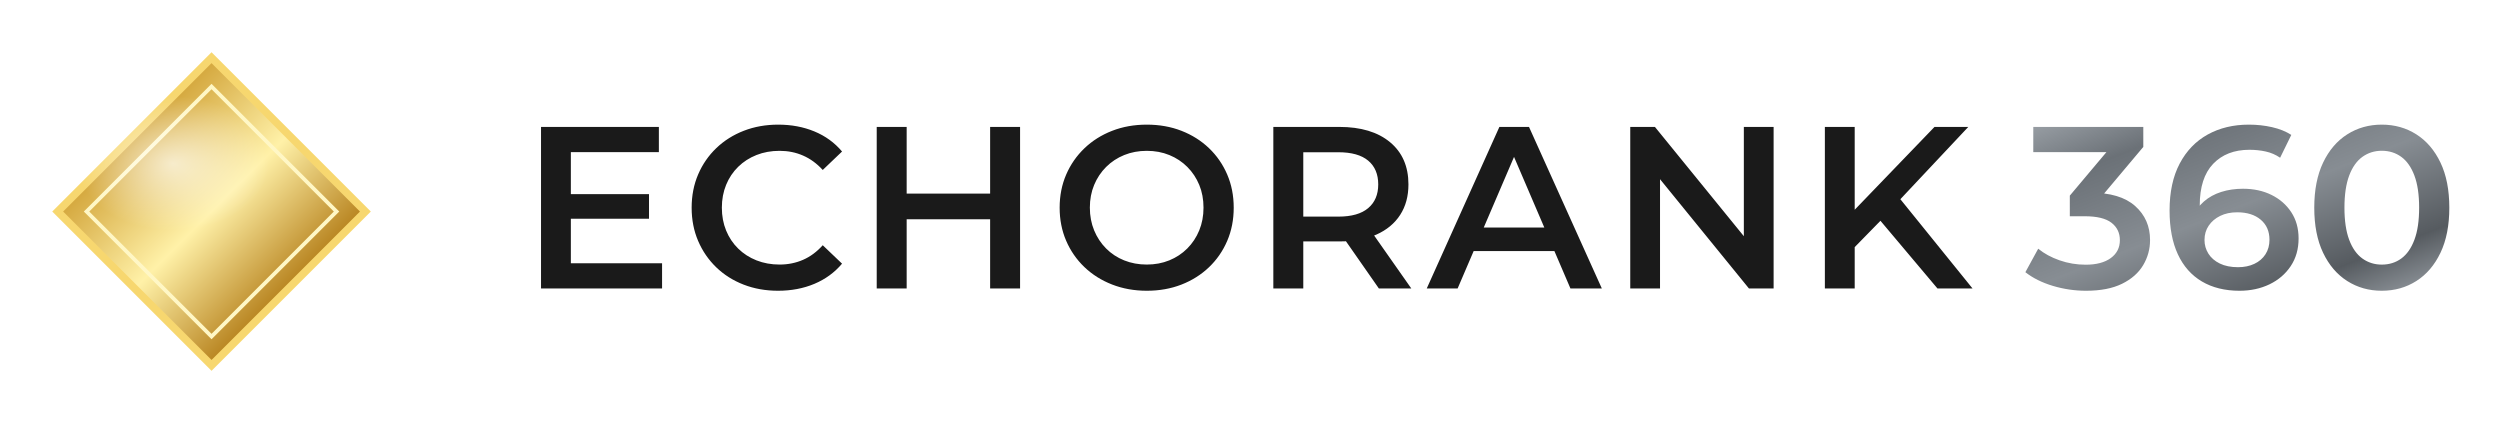
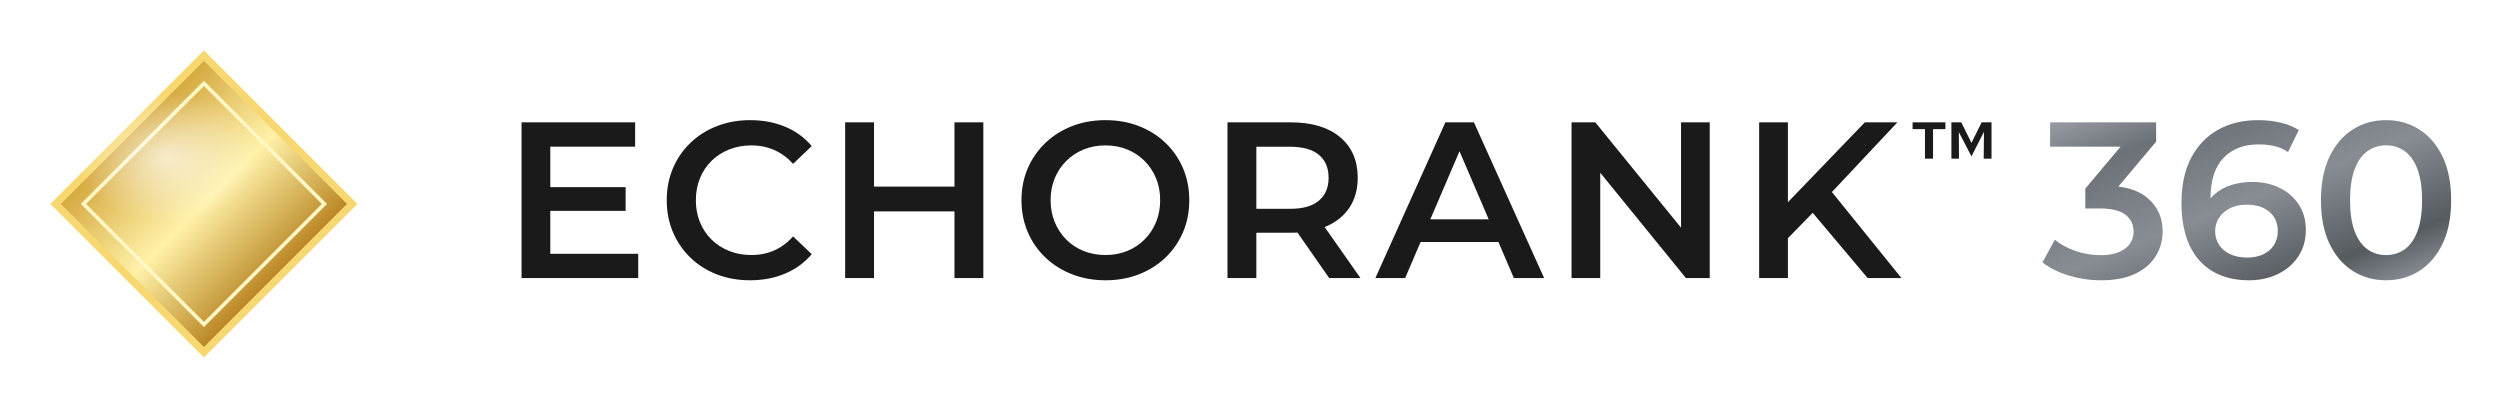
- <svg xmlns="http://www.w3.org/2000/svg" viewBox="60 40 1300 220" width="1300" role="img" aria-label="ECHORANK 360">
+ <svg xmlns="http://www.w3.org/2000/svg" viewBox="60 40 1348.57 220" width="1348.57" role="img" aria-label="ECHORANK 360">
  <defs>
    <linearGradient id="gold" x1="0%" y1="0%" x2="100%" y2="100%">
      <stop offset="0%" stop-color="#fff6c7" />
      <stop offset="10%" stop-color="#f7d76f" />
      <stop offset="25%" stop-color="#d4a73d" />
      <stop offset="50%" stop-color="#fff1a8" />
      <stop offset="75%" stop-color="#b88420" />
      <stop offset="100%" stop-color="#f8d66b" />
    </linearGradient>
    <linearGradient id="silver" x1="0%" y1="0%" x2="100%" y2="100%">
      <stop offset="0%" stop-color="#ffffff" />
      <stop offset="20%" stop-color="#d9d9d9" />
      <stop offset="50%" stop-color="#f7f7f7" />
      <stop offset="80%" stop-color="#b8b8b8" />
      <stop offset="100%" stop-color="#ffffff" />
    </linearGradient>
    <linearGradient id="silverDark" x1="0%" y1="0%" x2="100%" y2="100%">
      <stop offset="0%" stop-color="#9aa0a6" />
      <stop offset="20%" stop-color="#6b7177" />
      <stop offset="50%" stop-color="#878d93" />
      <stop offset="80%" stop-color="#565b60" />
      <stop offset="100%" stop-color="#9aa0a6" />
    </linearGradient>
    <radialGradient id="goldshine">
      <stop offset="0%" stop-color="#ffffff" stop-opacity=".65" />
      <stop offset="100%" stop-color="#ffffff" stop-opacity="0" />
    </radialGradient>
  </defs>
  <g transform="translate(90 70)">
    <polygon points="80,0 160,80 80,160 0,80" fill="url(#gold)" stroke="#f7d76f" stroke-width="4" />
    <polygon points="80,15 145,80 80,145 15,80" fill="none" stroke="#fff7c5" stroke-width="2" />
    <ellipse cx="60" cy="55" rx="50" ry="35" fill="url(#goldshine)" />
  </g>
  <path d="M341.333 190.0V106.0H402.612V119.106H356.844V176.894H404.277V190.0ZM355.655 153.734V140.961H397.483V153.734Z M464.576 191.189Q454.913 191.189 446.699 188.009Q438.485 184.829 432.446 179.001Q426.407 173.173 423.032 165.29Q419.656 157.407 419.656 148.0Q419.656 138.593 423.032 130.71Q426.407 122.827 432.498 116.999Q438.589 111.171 446.804 107.991Q455.018 104.811 464.68 104.811Q474.95 104.811 483.498 108.348Q492.045 111.884 497.867 118.79L487.823 128.377Q483.268 123.383 477.618 120.908Q471.969 118.432 465.389 118.432Q458.859 118.432 453.378 120.604Q447.898 122.775 443.855 126.737Q439.812 130.698 437.588 136.113Q435.365 141.528 435.365 148.0Q435.365 154.472 437.588 159.887Q439.812 165.302 443.855 169.263Q447.898 173.225 453.378 175.396Q458.859 177.568 465.389 177.568Q471.969 177.568 477.618 175.092Q483.268 172.617 487.823 167.519L497.867 177.105Q492.045 183.996 483.498 187.592Q474.95 191.189 464.576 191.189Z M574.866 190.0V106.0H590.439V190.0ZM515.893 190.0V106.0H531.466V190.0ZM530.173 154.025V140.671H576.054V154.025Z M656.357 191.189Q646.59 191.189 638.285 187.949Q629.98 184.709 623.882 178.873Q617.783 173.038 614.399 165.18Q611.016 157.323 611.016 147.993Q611.016 138.662 614.4 130.816Q617.783 122.969 623.895 117.115Q630.007 111.261 638.275 108.036Q646.542 104.811 656.327 104.811Q666.124 104.811 674.355 108.018Q682.586 111.224 688.676 117.044Q694.766 122.865 698.149 130.747Q701.532 138.63 701.532 148.003Q701.532 157.376 698.149 165.259Q694.766 173.142 688.676 178.959Q682.586 184.776 674.355 187.982Q666.124 191.189 656.357 191.189ZM656.326 177.568Q662.69 177.568 668.05 175.381Q673.411 173.194 677.394 169.203Q681.377 165.213 683.6 159.818Q685.824 154.424 685.824 147.968Q685.824 141.513 683.612 136.159Q681.4 130.805 677.412 126.809Q673.424 122.813 668.058 120.623Q662.691 118.432 656.327 118.432Q649.963 118.432 644.572 120.626Q639.18 122.819 635.174 126.822Q631.169 130.824 628.947 136.186Q626.725 141.548 626.725 147.966Q626.725 154.383 628.942 159.777Q631.159 165.171 635.156 169.198Q639.153 173.225 644.558 175.396Q649.962 177.568 656.326 177.568Z M722.133 190.0V106.0H756.462Q773.274 106.0 782.832 113.945Q792.39 121.891 792.39 135.904Q792.39 145.101 788.075 151.756Q783.761 158.41 775.756 161.973Q767.75 165.537 756.617 165.537H730.748L737.706 158.494V190.0ZM777.01 190.0 755.743 159.504H772.474L793.876 190.0ZM737.706 160.151 730.748 152.64H755.967Q766.235 152.64 771.458 148.223Q776.681 143.807 776.681 135.904Q776.681 127.896 771.458 123.532Q766.235 119.168 755.967 119.168H730.748L737.706 111.552Z M801.912 190.0 839.677 106.0H855.083L892.952 190.0H876.628L844.18 114.32H850.413L817.965 190.0ZM819.363 170.554 823.533 158.303H868.86L873.135 170.554Z M907.733 190.0V106.0H920.564L973.21 170.703H966.799V106.0H982.279V190.0H969.447L916.801 125.297H923.213V190.0Z M1022.76 170.224 1021.931 151.682 1065.94 106.0H1083.511L1046.946 144.911L1038.226 154.409ZM1008.933 190.0V106.0H1024.444V190.0ZM1067.476 190.0 1035.233 151.718 1045.548 140.323 1085.713 190.0Z" fill="#1a1a1a" />
-   <path d="M1144.749 191.189Q1135.9 191.189 1127.438 188.642Q1118.976 186.095 1113.196 181.539L1119.87 169.331Q1124.434 173.078 1130.949 175.362Q1137.464 177.645 1144.52 177.645Q1152.872 177.645 1157.604 174.197Q1162.336 170.748 1162.336 164.896Q1162.336 159.211 1157.966 155.83Q1153.597 152.449 1144.017 152.449H1136.305V141.736L1160.324 113.178L1162.426 119.106H1117.307V106.0H1174.514V116.4L1150.495 144.958L1142.368 140.203H1147.092Q1162.514 140.203 1170.271 147.126Q1178.029 154.05 1178.029 164.792Q1178.029 171.887 1174.427 177.913Q1170.825 183.938 1163.462 187.563Q1156.099 191.189 1144.749 191.189Z M1224.526 191.189Q1213.153 191.189 1204.981 186.36Q1196.809 181.531 1192.493 172.246Q1188.176 162.962 1188.176 149.491Q1188.176 135.044 1193.429 125.082Q1198.682 115.12 1207.981 109.966Q1217.279 104.811 1229.408 104.811Q1235.698 104.811 1241.501 106.133Q1247.304 107.456 1251.477 110.158L1245.666 122.017Q1242.259 119.69 1238.218 118.79Q1234.177 117.89 1229.694 117.89Q1217.831 117.89 1210.85 125.184Q1203.869 132.479 1203.869 146.796Q1203.869 149.118 1204.026 152.164Q1204.183 155.21 1204.914 158.264L1200.106 153.062Q1202.192 148.146 1206.007 144.803Q1209.822 141.461 1215.045 139.804Q1220.269 138.148 1226.358 138.148Q1234.665 138.148 1241.153 141.343Q1247.64 144.539 1251.451 150.33Q1255.262 156.121 1255.262 163.983Q1255.262 172.251 1251.173 178.381Q1247.083 184.511 1240.126 187.85Q1233.17 191.189 1224.526 191.189ZM1223.755 178.942Q1228.574 178.942 1232.278 177.191Q1235.982 175.44 1238.054 172.214Q1240.127 168.988 1240.127 164.676Q1240.127 158.104 1235.585 154.249Q1231.043 150.394 1223.337 150.394Q1218.31 150.394 1214.509 152.257Q1210.708 154.121 1208.523 157.347Q1206.339 160.573 1206.339 164.78Q1206.339 168.674 1208.367 171.9Q1210.395 175.126 1214.3 177.034Q1218.205 178.942 1223.755 178.942Z M1298.531 191.189Q1288.52 191.189 1280.567 186.133Q1272.614 181.078 1268.015 171.447Q1263.416 161.816 1263.416 148.0Q1263.416 134.184 1268.015 124.553Q1272.614 114.922 1280.567 109.867Q1288.52 104.811 1298.531 104.811Q1308.541 104.811 1316.494 109.867Q1324.448 114.922 1329.046 124.553Q1333.645 134.184 1333.645 148.0Q1333.645 161.816 1329.046 171.447Q1324.448 181.078 1316.494 186.133Q1308.541 191.189 1298.531 191.189ZM1298.531 177.599Q1304.321 177.599 1308.675 174.425Q1313.029 171.251 1315.491 164.69Q1317.952 158.13 1317.952 148.0Q1317.952 137.855 1315.491 131.302Q1313.029 124.749 1308.675 121.575Q1304.321 118.401 1298.531 118.401Q1292.845 118.401 1288.439 121.575Q1284.032 124.749 1281.571 131.302Q1279.109 137.855 1279.109 148.0Q1279.109 158.13 1281.571 164.69Q1284.032 171.251 1288.439 174.425Q1292.845 177.599 1298.531 177.599Z" fill="url(#silverDark)" />
+   <path aria-hidden="true" fill="#1a1a1a" transform="translate(1091.71 106) scale(0.4987) translate(-1691.17 -269)" d="M1733.15 308.3V269H1743.85L1754.84 291.26L1765.83 269H1776.53V308.3H1768.08L1768.36 279.28L1754.84 305.76L1741.18 279.56L1741.32 308.3ZM1704.55 308.3V276.32H1691.17V269H1726.67V276.32H1713.29V308.3Z" />
+   <g transform="translate(48.57 0)">
+     <path d="M1144.749 191.189Q1135.9 191.189 1127.438 188.642Q1118.976 186.095 1113.196 181.539L1119.87 169.331Q1124.434 173.078 1130.949 175.362Q1137.464 177.645 1144.52 177.645Q1152.872 177.645 1157.604 174.197Q1162.336 170.748 1162.336 164.896Q1162.336 159.211 1157.966 155.83Q1153.597 152.449 1144.017 152.449H1136.305V141.736L1160.324 113.178L1162.426 119.106H1117.307V106.0H1174.514V116.4L1150.495 144.958L1142.368 140.203H1147.092Q1162.514 140.203 1170.271 147.126Q1178.029 154.05 1178.029 164.792Q1178.029 171.887 1174.427 177.913Q1170.825 183.938 1163.462 187.563Q1156.099 191.189 1144.749 191.189Z M1224.526 191.189Q1213.153 191.189 1204.981 186.36Q1196.809 181.531 1192.493 172.246Q1188.176 162.962 1188.176 149.491Q1188.176 135.044 1193.429 125.082Q1198.682 115.12 1207.981 109.966Q1217.279 104.811 1229.408 104.811Q1235.698 104.811 1241.501 106.133Q1247.304 107.456 1251.477 110.158L1245.666 122.017Q1242.259 119.69 1238.218 118.79Q1234.177 117.89 1229.694 117.89Q1217.831 117.89 1210.85 125.184Q1203.869 132.479 1203.869 146.796Q1203.869 149.118 1204.026 152.164Q1204.183 155.21 1204.914 158.264L1200.106 153.062Q1202.192 148.146 1206.007 144.803Q1209.822 141.461 1215.045 139.804Q1220.269 138.148 1226.358 138.148Q1234.665 138.148 1241.153 141.343Q1247.64 144.539 1251.451 150.33Q1255.262 156.121 1255.262 163.983Q1255.262 172.251 1251.173 178.381Q1247.083 184.511 1240.126 187.85Q1233.17 191.189 1224.526 191.189ZM1223.755 178.942Q1228.574 178.942 1232.278 177.191Q1235.982 175.44 1238.054 172.214Q1240.127 168.988 1240.127 164.676Q1240.127 158.104 1235.585 154.249Q1231.043 150.394 1223.337 150.394Q1218.31 150.394 1214.509 152.257Q1210.708 154.121 1208.523 157.347Q1206.339 160.573 1206.339 164.78Q1206.339 168.674 1208.367 171.9Q1210.395 175.126 1214.3 177.034Q1218.205 178.942 1223.755 178.942Z M1298.531 191.189Q1288.52 191.189 1280.567 186.133Q1272.614 181.078 1268.015 171.447Q1263.416 161.816 1263.416 148.0Q1263.416 134.184 1268.015 124.553Q1272.614 114.922 1280.567 109.867Q1288.52 104.811 1298.531 104.811Q1308.541 104.811 1316.494 109.867Q1324.448 114.922 1329.046 124.553Q1333.645 134.184 1333.645 148.0Q1333.645 161.816 1329.046 171.447Q1324.448 181.078 1316.494 186.133Q1308.541 191.189 1298.531 191.189ZM1298.531 177.599Q1304.321 177.599 1308.675 174.425Q1313.029 171.251 1315.491 164.69Q1317.952 158.13 1317.952 148.0Q1317.952 137.855 1315.491 131.302Q1313.029 124.749 1308.675 121.575Q1304.321 118.401 1298.531 118.401Q1292.845 118.401 1288.439 121.575Q1284.032 124.749 1281.571 131.302Q1279.109 137.855 1279.109 148.0Q1279.109 158.13 1281.571 164.69Q1284.032 171.251 1288.439 174.425Q1292.845 177.599 1298.531 177.599Z" fill="url(#silverDark)" />
+   </g>
</svg>
